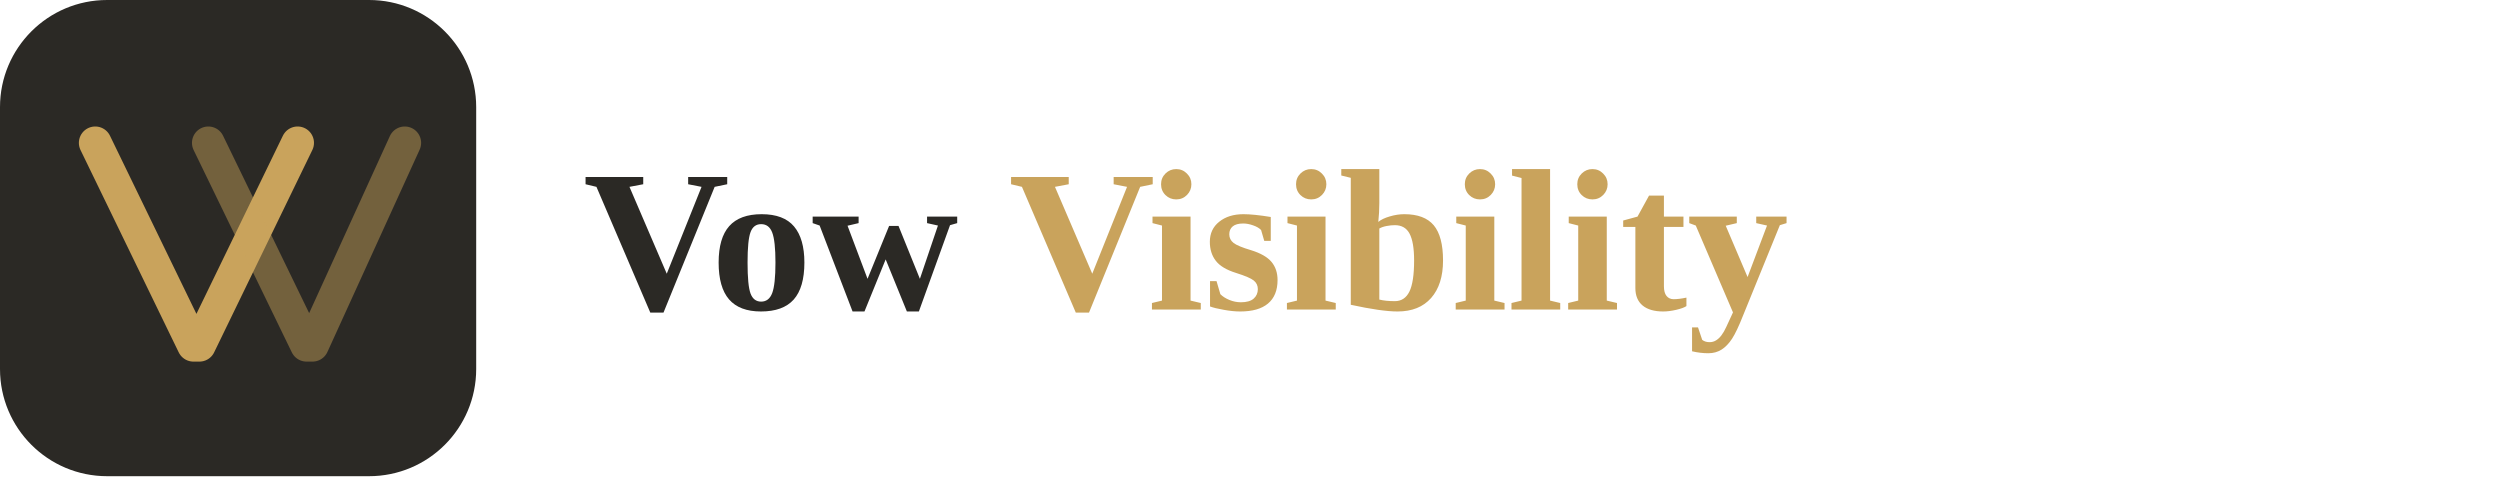
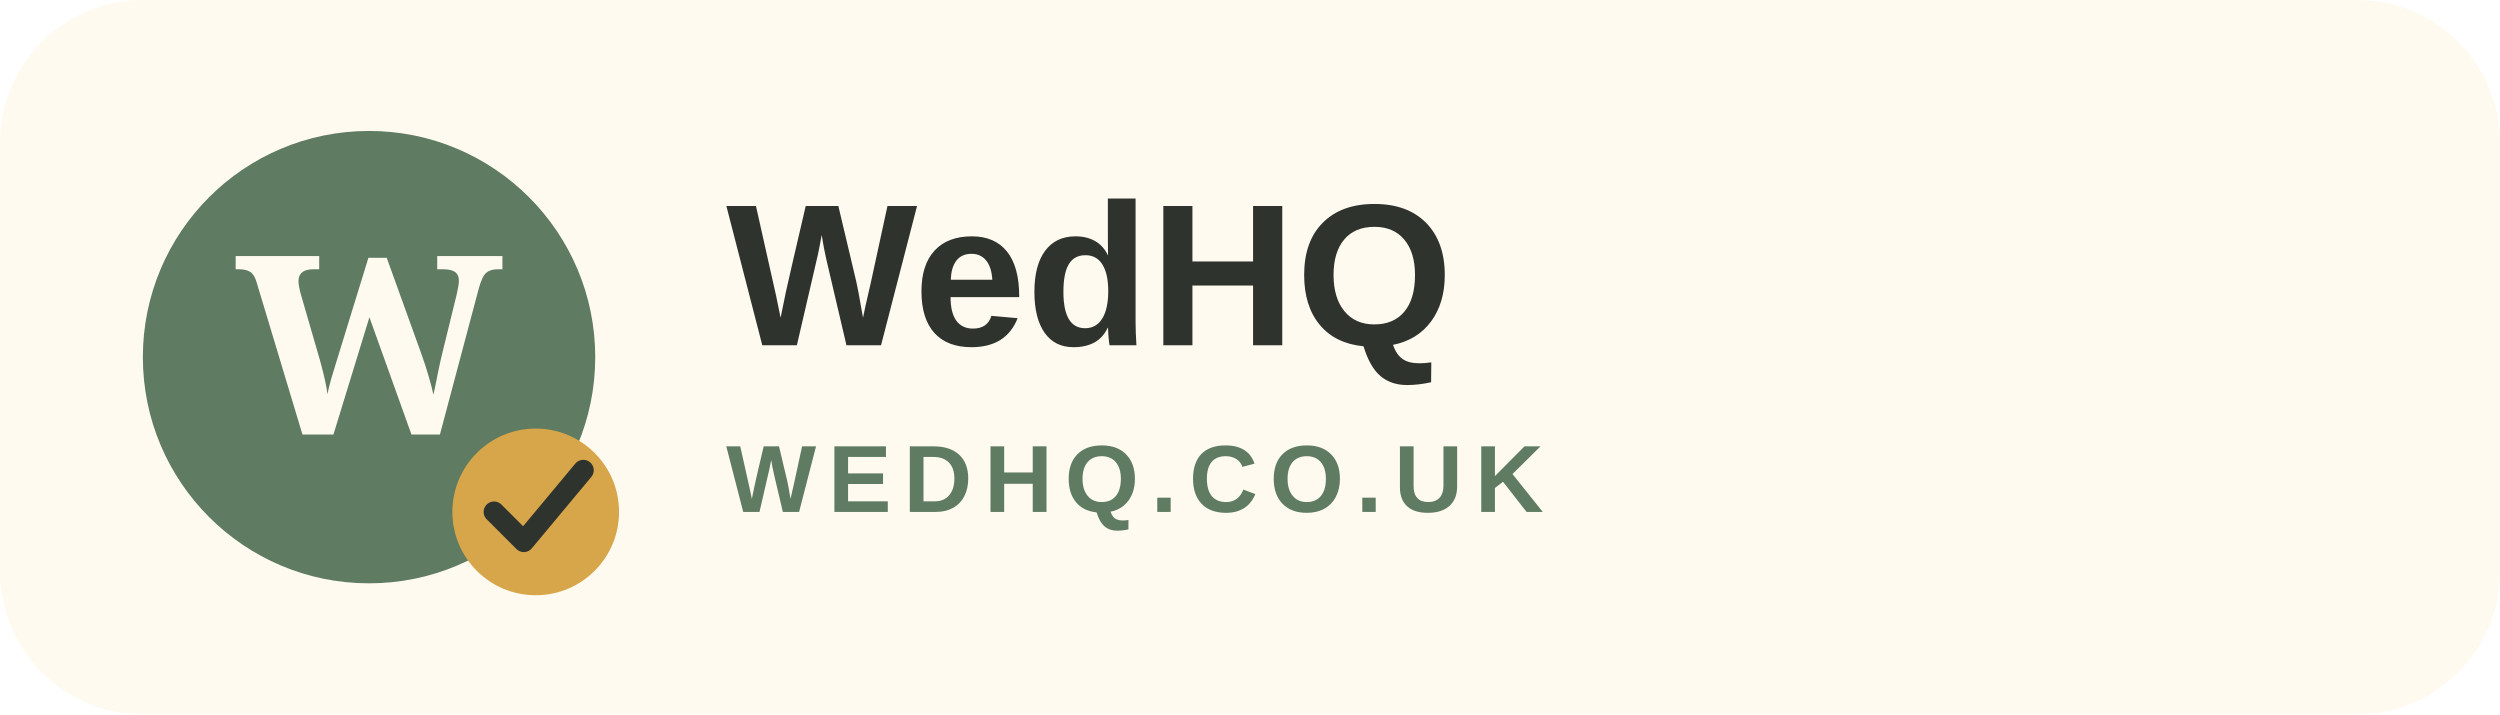
- <svg xmlns="http://www.w3.org/2000/svg" viewBox="0 0 420 80" role="img" aria-label="Vow Visibility">
-   <rect width="80" height="80" rx="18" fill="#2b2925" />
-   <path d="M16 24 32.5 58h1L50 24" fill="none" stroke="#c9a35c" stroke-width="5.5" stroke-linecap="round" stroke-linejoin="round" />
-   <path d="M35 24 51.5 58h1L68 24" fill="none" stroke="#c9a35c" stroke-width="5.5" stroke-linecap="round" stroke-linejoin="round" opacity="0.45" />
-   <text x="98" y="52" font-family="Georgia, 'Times New Roman', serif" font-size="34" font-weight="600" fill="#2b2925">Vow <tspan fill="#c9a35c">Visibility</tspan>
-   </text>
+ <svg xmlns="http://www.w3.org/2000/svg" viewBox="0 0 420 120" role="img" aria-label="WedHQ logo">
+   <rect width="420" height="120" rx="24" fill="#fffaf0" />
+   <circle cx="62" cy="60" r="38" fill="#5f7b61" />
+   <text x="62" y="73" fill="#fffaf0" font-family="Georgia, serif" font-size="42" font-weight="700" text-anchor="middle">W</text>
+   <circle cx="90" cy="86" r="14" fill="#d7a64a" />
+   <path d="m83 86 5 5 10-12" fill="none" stroke="#2f332d" stroke-width="3.5" stroke-linecap="round" stroke-linejoin="round" />
+   <text x="122" y="58" fill="#2f332d" font-family="Outfit, Arial, sans-serif" font-size="34" font-weight="700">WedHQ</text>
+   <text x="122" y="86" fill="#5f7b61" font-family="Figtree, Arial, sans-serif" font-size="16" font-weight="700" letter-spacing="2">WEDHQ.CO.UK</text>
</svg>
